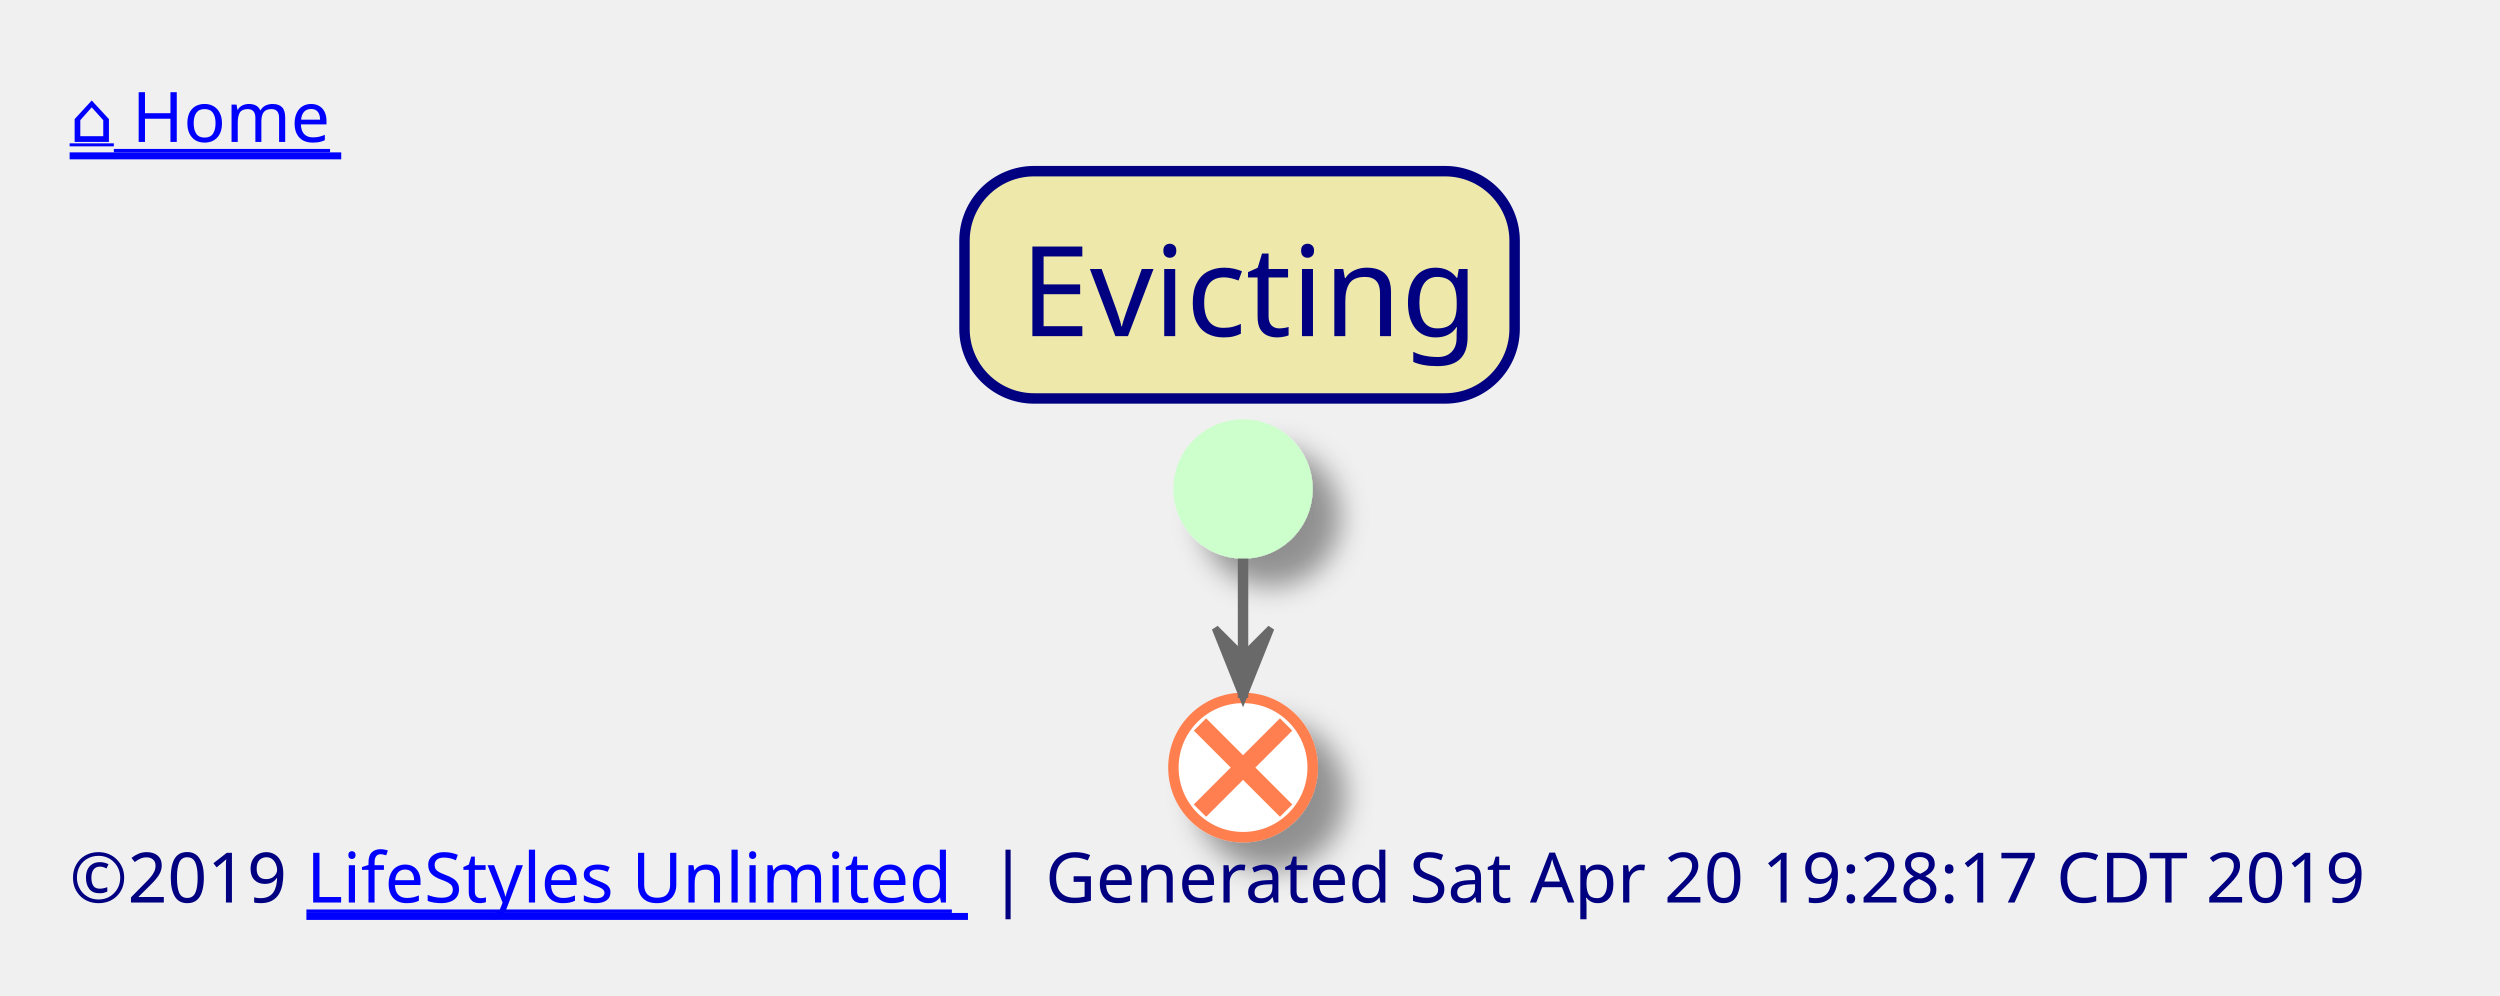
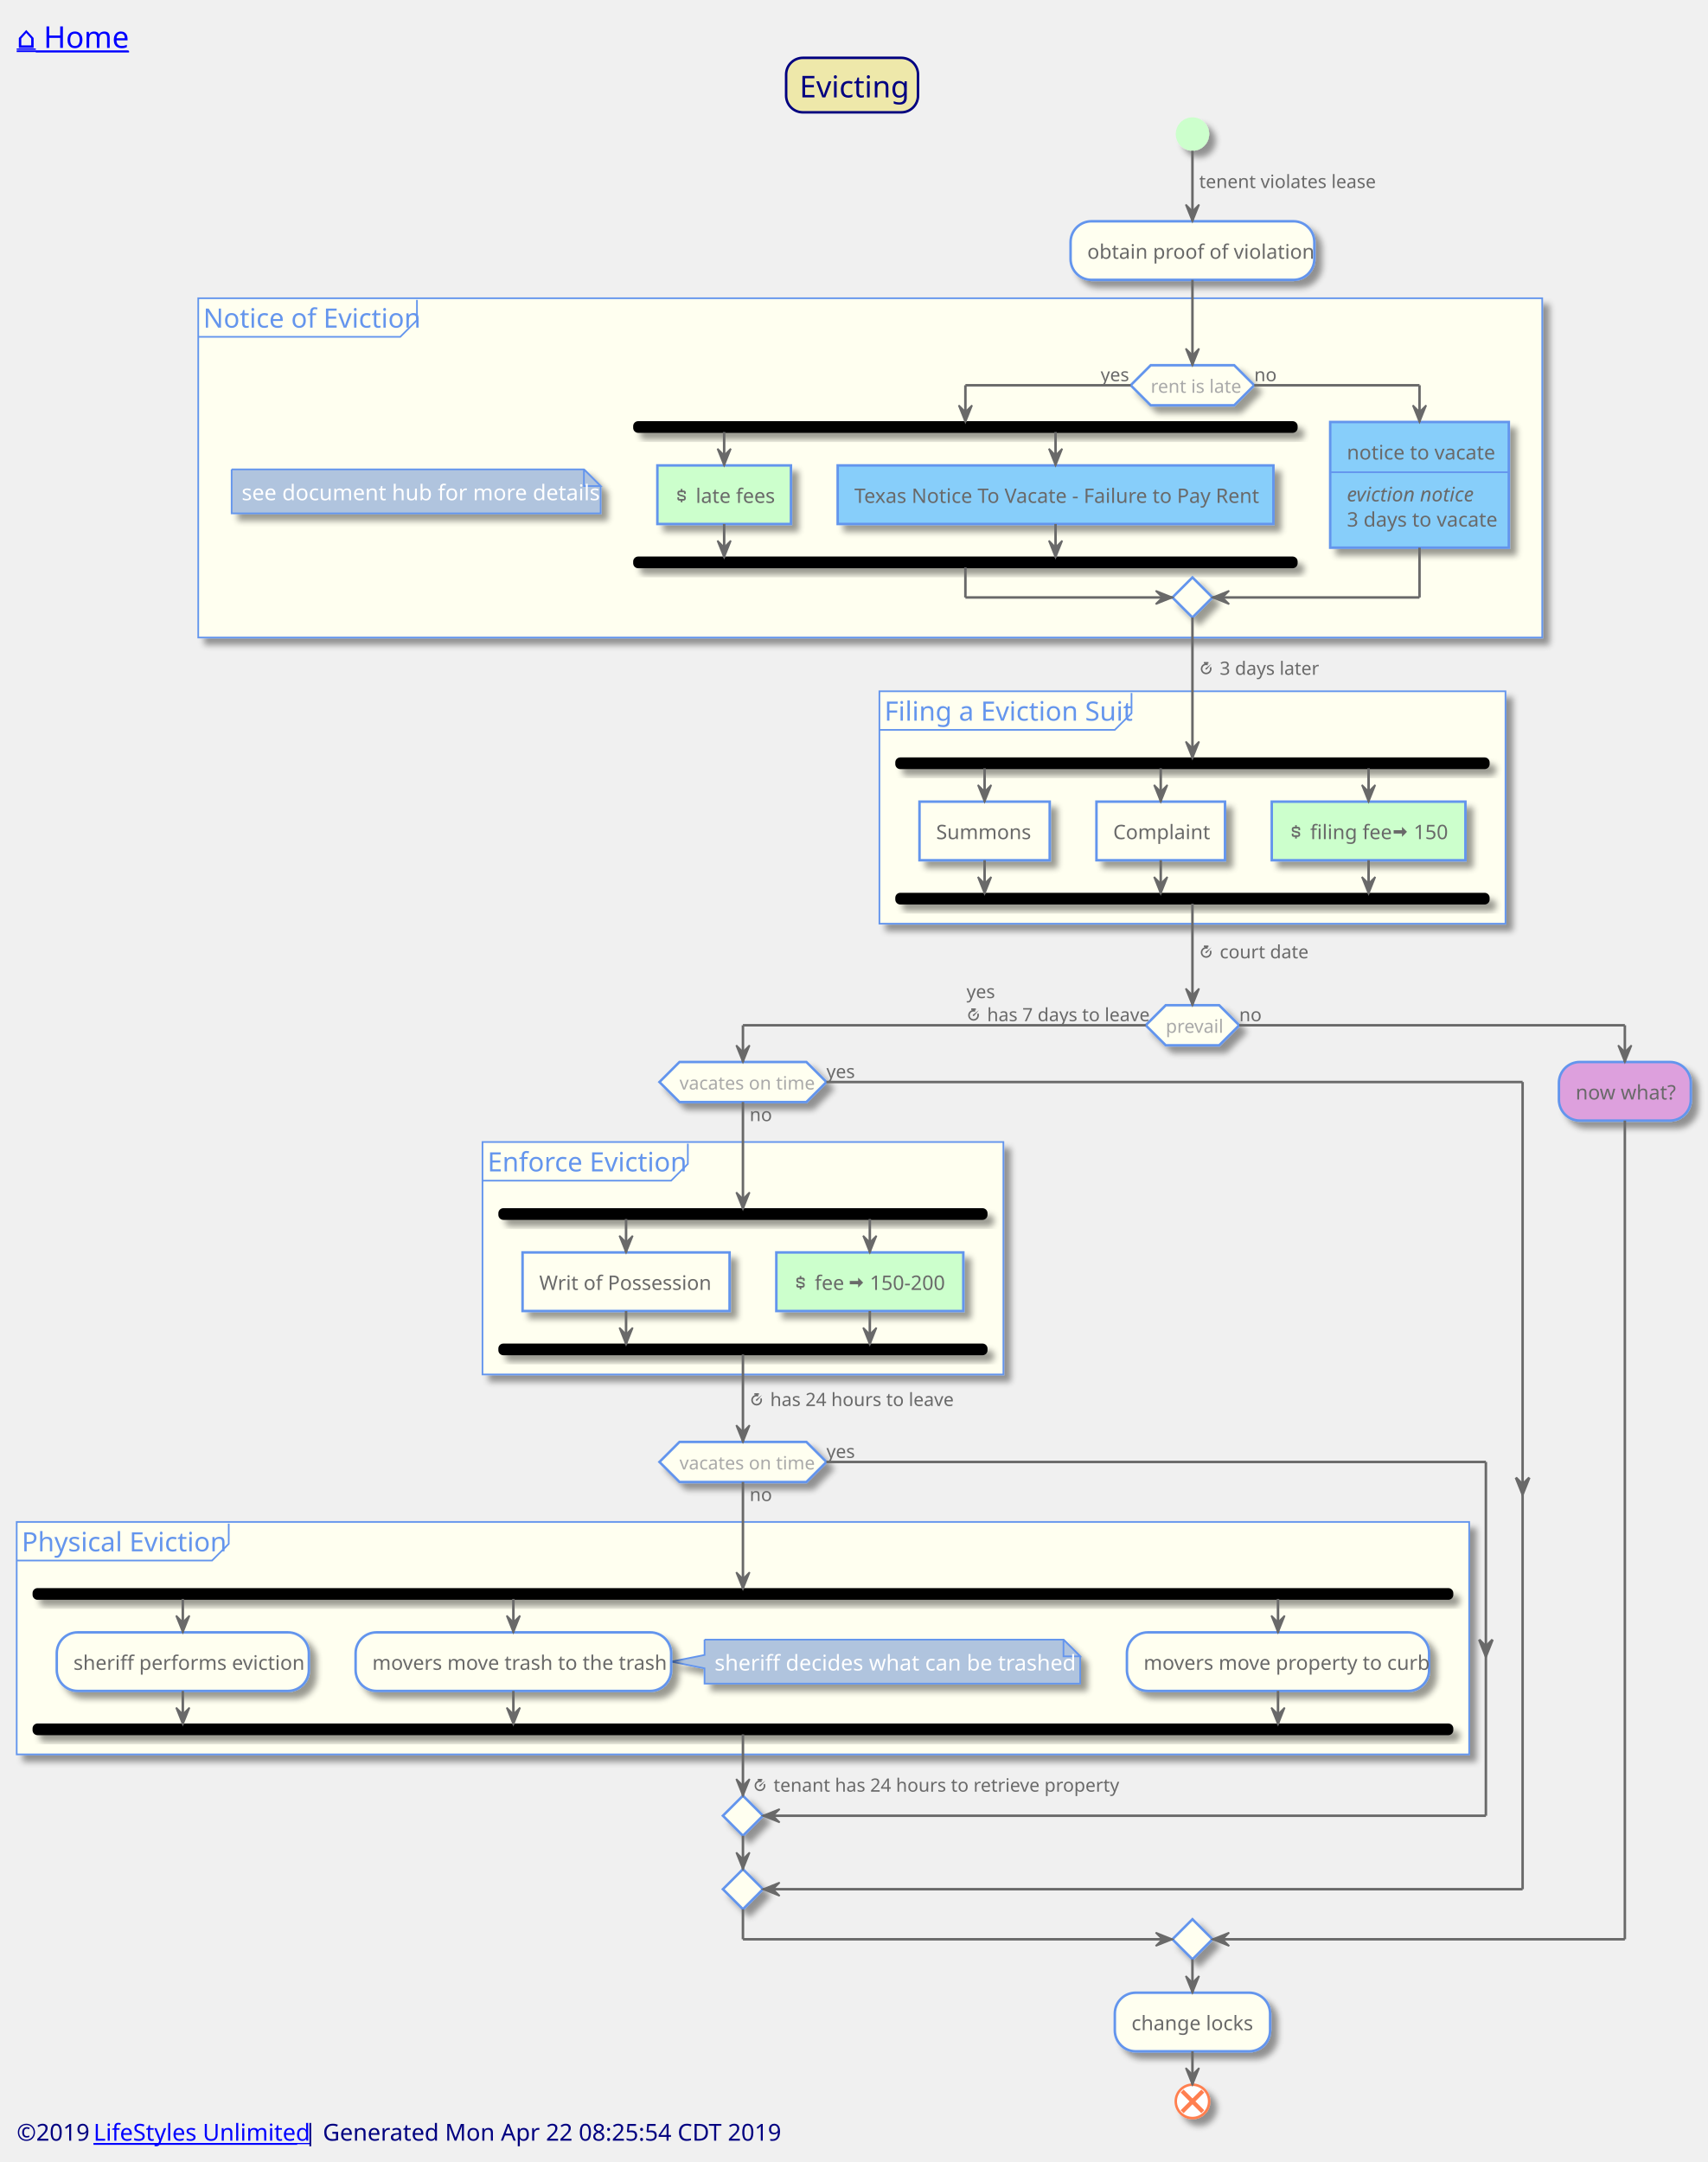
- <svg xmlns="http://www.w3.org/2000/svg" xmlns:xlink="http://www.w3.org/1999/xlink" contentScriptType="application/ecmascript" contentStyleType="text/css" height="143px" preserveAspectRatio="none" style="width:359px;height:143px;" version="1.1" viewBox="0 0 359 143" width="359px" zoomAndPan="magnify">
+ <svg xmlns="http://www.w3.org/2000/svg" xmlns:xlink="http://www.w3.org/1999/xlink" contentScriptType="application/ecmascript" contentStyleType="text/css" height="1295px" preserveAspectRatio="none" style="width:1023px;height:1295px;" version="1.1" viewBox="0 0 1023 1295" width="1023px" zoomAndPan="magnify">
  <defs>
    <style type="text/css">path:hover { stroke: #0000FF !important;}</style>
-     <filter height="300%" id="foqn6e4pma8bt" width="300%" x="-1" y="-1">
+     <filter height="300%" id="f1qn6ukvvyumma" width="300%" x="-1" y="-1">
      <feGaussianBlur result="blurOut" stdDeviation="2.0" />
      <feColorMatrix in="blurOut" result="blurOut2" type="matrix" values="0 0 0 0 0 0 0 0 0 0 0 0 0 0 0 0 0 0 .4 0" />
      <feOffset dx="4.0" dy="4.0" in="blurOut2" result="blurOut3" />
      <feBlend in="SourceGraphic" in2="blurOut3" mode="normal" />
    </filter>
  </defs>
  <g>
    <a target="_top" xlink:actuate="onRequest" xlink:href="../index.svg" xlink:show="new" xlink:title="../index.svg" xlink:type="simple">
-       <text fill="#0000FF" font-family="sans-serif" font-size="10" lengthAdjust="spacingAndGlyphs" text-decoration="underline" textLength="39" x="10" y="20.381">⌂ Home</text>
-       <line style="stroke: #0000FF; stroke-width: 1.0;" x1="10" x2="49" y1="22.381" y2="22.381" />
-     </a>
-     <rect fill="#EEE8AA" height="32.641" rx="10" ry="10" style="stroke: #000080; stroke-width: 1.5;" width="79" x="138.5" y="24.578" />
-     <text fill="#000080" font-family="sans-serif" font-size="18" lengthAdjust="spacingAndGlyphs" textLength="63" x="146.5" y="48.264">Evicting</text>
-     <ellipse cx="178.5" cy="70.219" fill="#CCFFCC" filter="url(#foqn6e4pma8bt)" rx="10" ry="10" style="stroke: none; stroke-width: 1.0;" />
-     <ellipse cx="178.5" cy="110.219" fill="#FFFFFF" filter="url(#foqn6e4pma8bt)" rx="10" ry="10" style="stroke: #FF7F50; stroke-width: 1.5;" />
-     <line style="stroke: #FF7F50; stroke-width: 2.5;" x1="172.313" x2="184.687" y1="104.032" y2="116.406" />
-     <line style="stroke: #FF7F50; stroke-width: 2.5;" x1="184.687" x2="172.313" y1="104.032" y2="116.406" />
-     <line style="stroke: #696969; stroke-width: 1.5;" x1="178.5" x2="178.5" y1="80.219" y2="100.219" />
-     <polygon fill="#696969" points="174.5,90.219,178.5,100.219,182.5,90.219,178.5,94.219" style="stroke: #696969; stroke-width: 1.0;" />
-     <text fill="#000080" font-family="sans-serif" font-size="10" lengthAdjust="spacingAndGlyphs" textLength="31" x="10" y="129.6">©2019</text>
+       <text fill="#0000FF" font-family="sans-serif" font-size="18" lengthAdjust="spacingAndGlyphs" text-decoration="underline" textLength="67" x="10" y="28.686">⌂ Home</text>
+       <line style="stroke: #0000FF; stroke-width: 1.0;" x1="10" x2="77" y1="30.686" y2="30.686" />
+     </a>
+     <rect fill="#EEE8AA" height="32.641" rx="10" ry="10" style="stroke: #000080; stroke-width: 1.5;" width="79" x="470.875" y="34.641" />
+     <text fill="#000080" font-family="sans-serif" font-size="18" lengthAdjust="spacingAndGlyphs" textLength="63" x="478.875" y="58.326">Evicting</text>
+     <ellipse cx="714.25" cy="80.281" fill="#CCFFCC" filter="url(#f1qn6ukvvyumma)" rx="10" ry="10" style="stroke: none; stroke-width: 1.0;" />
+     <rect fill="#FFFFF0" filter="url(#f1qn6ukvvyumma)" height="35.094" rx="12.5" ry="12.5" style="stroke: #6495ED; stroke-width: 1.5;" width="146" x="641.25" y="132.534" />
+     <text fill="#696969" font-family="sans-serif" font-size="12" lengthAdjust="spacingAndGlyphs" textLength="126" x="651.25" y="154.991">obtain proof of violation</text>
+     <rect fill="#FFFFF0" filter="url(#f1qn6ukvvyumma)" height="203.219" style="stroke: #6495ED; stroke-width: 1.0;" width="805" x="118.75" y="178.644" />
+     <path d="M249.75,179.644 L249.75,191.769 L239.75,201.769 L118.75,201.769 " fill="none" style="stroke: #6495ED; stroke-width: 1.0;" />
+     <text fill="#6495ED" font-family="sans-serif" font-size="16" lengthAdjust="spacingAndGlyphs" textLength="121" x="121.75" y="196.253">Notice of Eviction</text>
+     <path d="M138.75,281.14 L138.75,307.491 L359.75,307.491 L359.75,291.14 L349.75,281.14 L138.75,281.14 " fill="#B0C4DE" filter="url(#f1qn6ukvvyumma)" style="stroke: #6495ED; stroke-width: 1.0;" />
+     <path d="M349.75,281.14 L349.75,291.14 L359.75,291.14 L349.75,281.14 " fill="#B0C4DE" style="stroke: #6495ED; stroke-width: 1.0;" />
+     <text fill="#FFFFFF" font-family="sans-serif" font-size="13" lengthAdjust="spacingAndGlyphs" textLength="200" x="144.75" y="299.635">see document hub for more details</text>
+     <polygon fill="#FFFFF0" filter="url(#f1qn6ukvvyumma)" points="689.25,218.769,739.25,218.769,751.25,230.769,739.25,242.769,689.25,242.769,677.25,230.769,689.25,218.769" style="stroke: #6495ED; stroke-width: 1.5;" />
+     <text fill="#A9A9A9" font-family="sans-serif" font-size="11" lengthAdjust="spacingAndGlyphs" textLength="50" x="689.25" y="235.269">rent is late</text>
+     <text fill="#696969" font-family="sans-serif" font-size="11" lengthAdjust="spacingAndGlyphs" textLength="18" x="659.25" y="228.352">yes</text>
+     <text fill="#696969" font-family="sans-serif" font-size="11" lengthAdjust="spacingAndGlyphs" textLength="12" x="751.25" y="228.352">no</text>
+     <rect fill="#000000" filter="url(#f1qn6ukvvyumma)" height="6" rx="2.5" ry="2.5" style="stroke: #000000; stroke-width: 1.0;" width="397" x="379.75" y="252.769" />
+     <rect fill="#CCFFCC" filter="url(#f1qn6ukvvyumma)" height="35.094" style="stroke: #6495ED; stroke-width: 1.5;" width="80" x="393.75" y="278.769" />
+     <path d="M407.75,292.862 L407.75,293.862 L407,293.862 C406.314,293.862 405.75,294.426 405.75,295.112 L405.75,295.612 C405.75,296.29 406.187,296.854 406.844,297.018 L409.407,297.674 C409.55,297.71 409.751,297.97 409.751,298.112 L409.751,298.612 C409.751,298.746 409.635,298.862 409.501,298.862 L407.001,298.862 C406.885,298.862 406.789,298.825 406.751,298.799 L406.751,297.861 L405.751,297.861 L405.751,298.861 C405.751,299.203 405.954,299.488 406.189,299.642 C406.423,299.797 406.707,299.861 407.002,299.861 L407.752,299.861 L407.752,300.861 L408.752,300.861 L408.752,299.861 L409.502,299.861 C410.188,299.861 410.752,299.297 410.752,298.611 L410.752,298.111 C410.752,297.433 410.315,296.869 409.658,296.705 L407.095,296.049 C406.952,296.013 406.751,295.753 406.751,295.611 L406.751,295.111 C406.751,294.977 406.867,294.861 407.001,294.861 L409.501,294.861 C409.617,294.861 409.713,294.898 409.751,294.924 L409.751,295.862 L410.751,295.862 L410.751,294.862 C410.751,294.52 410.548,294.235 410.313,294.081 C410.079,293.926 409.795,293.862 409.5,293.862 L408.75,293.862 L408.75,292.862 L407.75,292.862 " fill="#696969" style="stroke: ; stroke-width: 0.0; stroke-dasharray: ;" />
+     <text fill="#696969" font-family="sans-serif" font-size="12" lengthAdjust="spacingAndGlyphs" textLength="47" x="416.75" y="301.226">late fees</text>
+     <a target="_top" xlink:actuate="onRequest" xlink:href="https://drive.google.com/open?id=0B18-6Qbo-LJ5Y3d0V1VBeGRHWlE" xlink:show="new" xlink:title="https://drive.google.com/open?id=0B18-6Qbo-LJ5Y3d0V1VBeGRHWlE" xlink:type="simple">
+       <rect fill="#87CEFA" filter="url(#f1qn6ukvvyumma)" height="35.094" style="stroke: #6495ED; stroke-width: 1.5;" width="261" x="501.75" y="278.769" />
+       <text fill="#696969" font-family="sans-serif" font-size="12" lengthAdjust="spacingAndGlyphs" textLength="241" x="511.75" y="301.226">Texas Notice To Vacate - Failure to Pay Rent</text>
+     </a>
+     <rect fill="#000000" filter="url(#f1qn6ukvvyumma)" height="6" rx="2.5" ry="2.5" style="stroke: #000000; stroke-width: 1.0;" width="397" x="379.75" y="333.862" />
+     <a target="_top" xlink:actuate="onRequest" xlink:href="https://drive.google.com/open?id=0B18-6Qbo-LJ5U2pkTXRaMTg3SjQ" xlink:show="new" xlink:title="https://drive.google.com/open?id=0B18-6Qbo-LJ5U2pkTXRaMTg3SjQ" xlink:type="simple">
+       <rect fill="#87CEFA" filter="url(#f1qn6ukvvyumma)" height="75.281" style="stroke: #6495ED; stroke-width: 1.5;" width="107" x="796.75" y="252.769" />
+       <text fill="#696969" font-family="sans-serif" font-size="12" lengthAdjust="spacingAndGlyphs" textLength="84" x="806.75" y="275.226">notice to vacate</text>
+       <line style="stroke: #6495ED; stroke-width: 1.0;" x1="796.75" x2="903.75" y1="282.862" y2="282.862" />
+       <text fill="#696969" font-family="sans-serif" font-size="12" font-style="italic" lengthAdjust="spacingAndGlyphs" textLength="78" x="806.75" y="300.319">eviction notice</text>
+       <text fill="#696969" font-family="sans-serif" font-size="12" lengthAdjust="spacingAndGlyphs" textLength="87" x="806.75" y="315.413">3 days to vacate</text>
+     </a>
+     <polygon fill="#FFFFF0" filter="url(#f1qn6ukvvyumma)" points="714.25,345.862,726.25,357.862,714.25,369.862,702.25,357.862,714.25,345.862" style="stroke: #6495ED; stroke-width: 1.5;" />
+     <rect fill="#FFFFF0" filter="url(#f1qn6ukvvyumma)" height="139.219" style="stroke: #6495ED; stroke-width: 1.0;" width="375" x="526.75" y="414.053" />
+     <path d="M677.75,415.053 L677.75,427.178 L667.75,437.178 L526.75,437.178 " fill="none" style="stroke: #6495ED; stroke-width: 1.0;" />
+     <text fill="#6495ED" font-family="sans-serif" font-size="16" lengthAdjust="spacingAndGlyphs" textLength="141" x="529.75" y="431.662">Filing a Eviction Suit</text>
+     <rect fill="#000000" filter="url(#f1qn6ukvvyumma)" height="6" rx="2.5" ry="2.5" style="stroke: #000000; stroke-width: 1.0;" width="355" x="536.75" y="454.178" />
+     <rect fill="#FFFFF0" filter="url(#f1qn6ukvvyumma)" height="35.094" style="stroke: #6495ED; stroke-width: 1.5;" width="78" x="550.75" y="480.178" />
+     <text fill="#696969" font-family="sans-serif" font-size="12" lengthAdjust="spacingAndGlyphs" textLength="58" x="560.75" y="502.635">Summons</text>
+     <rect fill="#FFFFF0" filter="url(#f1qn6ukvvyumma)" height="35.094" style="stroke: #6495ED; stroke-width: 1.5;" width="77" x="656.75" y="480.178" />
+     <text fill="#696969" font-family="sans-serif" font-size="12" lengthAdjust="spacingAndGlyphs" textLength="57" x="666.75" y="502.635">Complaint</text>
+     <rect fill="#CCFFCC" filter="url(#f1qn6ukvvyumma)" height="35.094" style="stroke: #6495ED; stroke-width: 1.5;" width="116" x="761.75" y="480.178" />
+     <path d="M775.75,494.272 L775.75,495.272 L775,495.272 C774.314,495.272 773.75,495.836 773.75,496.522 L773.75,497.022 C773.75,497.7 774.187,498.264 774.844,498.428 L777.407,499.084 C777.55,499.12 777.751,499.38 777.751,499.522 L777.751,500.022 C777.751,500.156 777.635,500.272 777.501,500.272 L775.001,500.272 C774.885,500.272 774.789,500.235 774.751,500.209 L774.751,499.271 L773.751,499.271 L773.751,500.271 C773.751,500.613 773.954,500.897 774.189,501.051 C774.423,501.207 774.707,501.271 775.002,501.271 L775.752,501.271 L775.752,502.271 L776.752,502.271 L776.752,501.271 L777.502,501.271 C778.188,501.271 778.752,500.707 778.752,500.021 L778.752,499.521 C778.752,498.842 778.315,498.279 777.658,498.115 L775.095,497.459 C774.952,497.423 774.751,497.163 774.751,497.021 L774.751,496.521 C774.751,496.387 774.867,496.271 775.001,496.271 L777.501,496.271 C777.617,496.271 777.713,496.308 777.751,496.334 L777.751,497.272 L778.751,497.272 L778.751,496.272 C778.751,495.93 778.548,495.644 778.313,495.49 C778.079,495.336 777.795,495.272 777.5,495.272 L776.75,495.272 L776.75,494.272 L775.75,494.272 " fill="#696969" style="stroke: ; stroke-width: 0.0; stroke-dasharray: ;" />
+     <text fill="#696969" font-family="sans-serif" font-size="12" lengthAdjust="spacingAndGlyphs" textLength="46" x="784.75" y="502.635">filing fee</text>
+     <path d="M839.75,495.272 L839.75,497.272 L834.75,497.272 L834.75,499.272 L839.75,499.272 L839.75,501.272 L842.75,498.24 L839.75,495.272 " fill="#696969" style="stroke: ; stroke-width: 0.0; stroke-dasharray: ;" />
+     <text fill="#696969" font-family="sans-serif" font-size="12" lengthAdjust="spacingAndGlyphs" textLength="21" x="846.75" y="502.635">150</text>
+     <rect fill="#000000" filter="url(#f1qn6ukvvyumma)" height="6" rx="2.5" ry="2.5" style="stroke: #000000; stroke-width: 1.0;" width="355" x="536.75" y="535.271" />
+     <polygon fill="#FFFFF0" filter="url(#f1qn6ukvvyumma)" points="698.25,602.115,730.25,602.115,742.25,614.115,730.25,626.115,698.25,626.115,686.25,614.115,698.25,602.115" style="stroke: #6495ED; stroke-width: 1.5;" />
+     <text fill="#A9A9A9" font-family="sans-serif" font-size="11" lengthAdjust="spacingAndGlyphs" textLength="32" x="698.25" y="618.616">prevail</text>
+     <text fill="#696969" font-family="sans-serif" font-size="11" lengthAdjust="spacingAndGlyphs" textLength="18" x="578.917" y="597.862">yes</text>
+     <path d="M581.75,604.032 L581.75,604.949 L582.667,604.949 L582.667,604.977 C581.111,605.198 579.917,606.542 579.917,608.157 C579.917,609.925 581.357,611.365 583.125,611.365 C584.893,611.365 586.333,609.925 586.333,608.157 C586.333,607.744 586.255,607.356 586.133,607.011 L585.273,607.326 C585.371,607.605 585.416,607.873 585.416,608.157 C585.416,609.432 584.399,610.449 583.124,610.449 C581.849,610.449 580.832,609.432 580.832,608.157 C580.832,606.882 581.849,605.865 583.124,605.865 C583.397,605.865 583.66,605.912 583.926,606.008 L584.241,605.148 C584.039,605.074 583.81,605.039 583.582,605.005 L583.582,604.948 L584.499,604.948 L584.499,604.031 L581.749,604.031 M586.332,605.062 C582.964,607.629 582.964,607.629 582.78,607.812 C582.597,607.996 582.597,608.288 582.78,608.471 C582.964,608.655 583.256,608.655 583.439,608.471 C583.623,608.297 586.332,605.062 586.332,605.062 " fill="#696969" style="stroke: ; stroke-width: 0.0; stroke-dasharray: ;" />
+     <text fill="#696969" font-family="sans-serif" font-size="11" lengthAdjust="spacingAndGlyphs" textLength="95" x="591.25" y="611.698">has 7 days to leave</text>
+     <text fill="#696969" font-family="sans-serif" font-size="11" lengthAdjust="spacingAndGlyphs" textLength="12" x="742.25" y="611.698">no</text>
+     <rect fill="#FFFFF0" filter="url(#f1qn6ukvvyumma)" height="139.219" style="stroke: #6495ED; stroke-width: 1.0;" width="312" x="289" y="684.05" />
+     <path d="M412,685.05 L412,697.175 L402,707.175 L289,707.175 " fill="none" style="stroke: #6495ED; stroke-width: 1.0;" />
+     <text fill="#6495ED" font-family="sans-serif" font-size="16" lengthAdjust="spacingAndGlyphs" textLength="113" x="292" y="701.659">Enforce Eviction</text>
+     <rect fill="#000000" filter="url(#f1qn6ukvvyumma)" height="6" rx="2.5" ry="2.5" style="stroke: #000000; stroke-width: 1.0;" width="292" x="299" y="724.175" />
+     <rect fill="#FFFFF0" filter="url(#f1qn6ukvvyumma)" height="35.094" style="stroke: #6495ED; stroke-width: 1.5;" width="124" x="313" y="750.175" />
+     <text fill="#696969" font-family="sans-serif" font-size="12" lengthAdjust="spacingAndGlyphs" textLength="104" x="323" y="772.632">Writ of Possession</text>
+     <rect fill="#CCFFCC" filter="url(#f1qn6ukvvyumma)" height="35.094" style="stroke: #6495ED; stroke-width: 1.5;" width="112" x="465" y="750.175" />
+     <path d="M479,764.269 L479,765.269 L478.25,765.269 C477.564,765.269 477,765.833 477,766.519 L477,767.019 C477,767.697 477.437,768.261 478.094,768.425 L480.657,769.081 C480.8,769.117 481.001,769.377 481.001,769.519 L481.001,770.019 C481.001,770.153 480.885,770.269 480.751,770.269 L478.251,770.269 C478.135,770.269 478.039,770.232 478.001,770.206 L478.001,769.268 L477.001,769.268 L477.001,770.268 C477.001,770.61 477.204,770.895 477.439,771.049 C477.673,771.204 477.957,771.268 478.252,771.268 L479.002,771.268 L479.002,772.268 L480.002,772.268 L480.002,771.268 L480.752,771.268 C481.438,771.268 482.002,770.704 482.002,770.018 L482.002,769.518 C482.002,768.84 481.565,768.276 480.908,768.112 L478.345,767.456 C478.202,767.42 478.001,767.16 478.001,767.018 L478.001,766.518 C478.001,766.384 478.117,766.268 478.251,766.268 L480.751,766.268 C480.867,766.268 480.963,766.305 481.001,766.331 L481.001,767.269 L482.001,767.269 L482.001,766.269 C482.001,765.927 481.798,765.642 481.563,765.488 C481.329,765.333 481.045,765.269 480.75,765.269 L480,765.269 L480,764.269 L479,764.269 " fill="#696969" style="stroke: ; stroke-width: 0.0; stroke-dasharray: ;" />
+     <text fill="#696969" font-family="sans-serif" font-size="12" lengthAdjust="spacingAndGlyphs" textLength="17" x="488" y="772.632">fee</text>
+     <path d="M514,765.269 L514,767.269 L509,767.269 L509,769.269 L514,769.269 L514,771.269 L517,768.238 L514,765.269 " fill="#696969" style="stroke: ; stroke-width: 0.0; stroke-dasharray: ;" />
+     <text fill="#696969" font-family="sans-serif" font-size="12" lengthAdjust="spacingAndGlyphs" textLength="46" x="521" y="772.632">150-200</text>
+     <rect fill="#000000" filter="url(#f1qn6ukvvyumma)" height="6" rx="2.5" ry="2.5" style="stroke: #000000; stroke-width: 1.0;" width="292" x="299" y="805.269" />
+     <rect fill="#FFFFF0" filter="url(#f1qn6ukvvyumma)" height="139.219" style="stroke: #6495ED; stroke-width: 1.0;" width="870" x="10" y="911.622" />
+     <path d="M137,912.622 L137,924.747 L127,934.747 L10,934.747 " fill="none" style="stroke: #6495ED; stroke-width: 1.0;" />
+     <text fill="#6495ED" font-family="sans-serif" font-size="16" lengthAdjust="spacingAndGlyphs" textLength="117" x="13" y="929.231">Physical Eviction</text>
+     <rect fill="#000000" filter="url(#f1qn6ukvvyumma)" height="6" rx="2.5" ry="2.5" style="stroke: #000000; stroke-width: 1.0;" width="850" x="20" y="951.747" />
+     <rect fill="#FFFFF0" filter="url(#f1qn6ukvvyumma)" height="35.094" rx="12.5" ry="12.5" style="stroke: #6495ED; stroke-width: 1.5;" width="151" x="34" y="977.747" />
+     <text fill="#696969" font-family="sans-serif" font-size="12" lengthAdjust="spacingAndGlyphs" textLength="131" x="44" y="1000.204">sheriff performs eviction</text>
+     <path d="M422,982.118 L422,991.294 L402,995.294 L422,999.294 L422,1008.47 A0,0 0 0 0 422,1008.47 L647,1008.47 A0,0 0 0 0 647,1008.47 L647,992.118 L637,982.118 L422,982.118 A0,0 0 0 0 422,982.118 " fill="#B0C4DE" filter="url(#f1qn6ukvvyumma)" style="stroke: #6495ED; stroke-width: 1.0;" />
+     <path d="M637,982.118 L637,992.118 L647,992.118 L637,982.118 " fill="#B0C4DE" style="stroke: #6495ED; stroke-width: 1.0;" />
+     <text fill="#FFFFFF" font-family="sans-serif" font-size="13" lengthAdjust="spacingAndGlyphs" textLength="204" x="428" y="1000.613">sheriff decides what can be trashed</text>
+     <rect fill="#FFFFF0" filter="url(#f1qn6ukvvyumma)" height="35.094" rx="12.5" ry="12.5" style="stroke: #6495ED; stroke-width: 1.5;" width="189" x="213" y="977.747" />
+     <text fill="#696969" font-family="sans-serif" font-size="12" lengthAdjust="spacingAndGlyphs" textLength="169" x="223" y="1000.204">movers move trash to the trash</text>
+     <rect fill="#FFFFF0" filter="url(#f1qn6ukvvyumma)" height="35.094" rx="12.5" ry="12.5" style="stroke: #6495ED; stroke-width: 1.5;" width="181" x="675" y="977.747" />
+     <text fill="#696969" font-family="sans-serif" font-size="12" lengthAdjust="spacingAndGlyphs" textLength="161" x="685" y="1000.204">movers move property to curb</text>
+     <rect fill="#000000" filter="url(#f1qn6ukvvyumma)" height="6" rx="2.5" ry="2.5" style="stroke: #000000; stroke-width: 1.0;" width="850" x="20" y="1032.841" />
+     <polygon fill="#FFFFF0" filter="url(#f1qn6ukvvyumma)" points="407,863.688,483,863.688,495,875.688,483,887.688,407,887.688,395,875.688,407,863.688" style="stroke: #6495ED; stroke-width: 1.5;" />
+     <text fill="#696969" font-family="sans-serif" font-size="11" lengthAdjust="spacingAndGlyphs" textLength="12" x="449" y="899.106">no</text>
+     <text fill="#A9A9A9" font-family="sans-serif" font-size="11" lengthAdjust="spacingAndGlyphs" textLength="76" x="407" y="880.188">vacates on time</text>
+     <text fill="#696969" font-family="sans-serif" font-size="11" lengthAdjust="spacingAndGlyphs" textLength="18" x="495" y="873.27">yes</text>
+     <polygon fill="#FFFFF0" filter="url(#f1qn6ukvvyumma)" points="445,1075.594,457,1087.594,445,1099.594,433,1087.594,445,1075.594" style="stroke: #6495ED; stroke-width: 1.5;" />
+     <path d="M453.833,1065.51 L453.833,1066.427 L454.75,1066.427 L454.75,1066.456 C453.194,1066.676 452,1068.02 452,1069.635 C452,1071.404 453.44,1072.844 455.208,1072.844 C456.977,1072.844 458.417,1071.404 458.417,1069.635 C458.417,1069.223 458.338,1068.834 458.216,1068.49 L457.356,1068.805 C457.454,1069.084 457.499,1069.351 457.499,1069.635 C457.499,1070.91 456.483,1071.927 455.207,1071.927 C453.932,1071.927 452.916,1070.91 452.916,1069.635 C452.916,1068.36 453.932,1067.344 455.207,1067.344 C455.481,1067.344 455.744,1067.39 456.01,1067.487 L456.325,1066.627 C456.122,1066.553 455.893,1066.518 455.666,1066.484 L455.666,1066.426 L456.582,1066.426 L456.582,1065.509 L453.832,1065.509 M458.416,1066.541 C455.047,1069.107 455.047,1069.107 454.864,1069.291 C454.68,1069.474 454.68,1069.766 454.864,1069.95 C455.047,1070.133 455.339,1070.133 455.523,1069.95 C455.706,1069.776 458.416,1066.541 458.416,1066.541 " fill="#696969" style="stroke: ; stroke-width: 0.0; stroke-dasharray: ;" />
+     <text fill="#696969" font-family="sans-serif" font-size="11" lengthAdjust="spacingAndGlyphs" textLength="193" x="463.333" y="1073.177">tenant has 24 hours to retrieve property</text>
+     <polygon fill="#FFFFF0" filter="url(#f1qn6ukvvyumma)" points="407,636.115,483,636.115,495,648.115,483,660.115,407,660.115,395,648.115,407,636.115" style="stroke: #6495ED; stroke-width: 1.5;" />
+     <text fill="#696969" font-family="sans-serif" font-size="11" lengthAdjust="spacingAndGlyphs" textLength="12" x="449" y="671.534">no</text>
+     <text fill="#A9A9A9" font-family="sans-serif" font-size="11" lengthAdjust="spacingAndGlyphs" textLength="76" x="407" y="652.616">vacates on time</text>
+     <text fill="#696969" font-family="sans-serif" font-size="11" lengthAdjust="spacingAndGlyphs" textLength="18" x="495" y="645.698">yes</text>
+     <polygon fill="#FFFFF0" filter="url(#f1qn6ukvvyumma)" points="445,1119.594,457,1131.594,445,1143.594,433,1131.594,445,1119.594" style="stroke: #6495ED; stroke-width: 1.5;" />
+     <rect fill="#DDA0DD" filter="url(#f1qn6ukvvyumma)" height="35.094" rx="12.5" ry="12.5" style="stroke: #6495ED; stroke-width: 1.5;" width="79" x="933.75" y="636.115" />
+     <text fill="#696969" font-family="sans-serif" font-size="12" lengthAdjust="spacingAndGlyphs" textLength="59" x="943.75" y="658.572">now what?</text>
+     <polygon fill="#FFFFF0" filter="url(#f1qn6ukvvyumma)" points="714.25,1149.594,726.25,1161.594,714.25,1173.594,702.25,1161.594,714.25,1149.594" style="stroke: #6495ED; stroke-width: 1.5;" />
+     <rect fill="#FFFFF0" filter="url(#f1qn6ukvvyumma)" height="35.094" rx="12.5" ry="12.5" style="stroke: #6495ED; stroke-width: 1.5;" width="93" x="667.75" y="1193.594" />
+     <text fill="#696969" font-family="sans-serif" font-size="12" lengthAdjust="spacingAndGlyphs" textLength="73" x="677.75" y="1216.051">change locks</text>
+     <ellipse cx="714.25" cy="1258.688" fill="#FFFFFF" filter="url(#f1qn6ukvvyumma)" rx="10" ry="10" style="stroke: #FF7F50; stroke-width: 1.5;" />
+     <line style="stroke: #FF7F50; stroke-width: 2.5;" x1="708.063" x2="720.437" y1="1252.5" y2="1264.875" />
+     <line style="stroke: #FF7F50; stroke-width: 2.5;" x1="720.437" x2="708.063" y1="1252.5" y2="1264.875" />
+     <line style="stroke: #696969; stroke-width: 1.5;" x1="714.25" x2="714.25" y1="90.281" y2="132.534" />
+     <polygon fill="#696969" points="710.25,122.534,714.25,132.534,718.25,122.534,714.25,126.534" style="stroke: #696969; stroke-width: 1.0;" />
+     <text fill="#696969" font-family="sans-serif" font-size="11" lengthAdjust="spacingAndGlyphs" textLength="99" x="718.25" y="112.617">tenent violates lease</text>
+     <line style="stroke: #696969; stroke-width: 1.5;" x1="433.75" x2="433.75" y1="258.769" y2="278.769" />
+     <polygon fill="#696969" points="429.75,268.769,433.75,278.769,437.75,268.769,433.75,272.769" style="stroke: #696969; stroke-width: 1.0;" />
+     <line style="stroke: #696969; stroke-width: 1.5;" x1="632.25" x2="632.25" y1="258.769" y2="278.769" />
+     <polygon fill="#696969" points="628.25,268.769,632.25,278.769,636.25,268.769,632.25,272.769" style="stroke: #696969; stroke-width: 1.0;" />
+     <line style="stroke: #696969; stroke-width: 1.5;" x1="433.75" x2="433.75" y1="313.862" y2="333.862" />
+     <polygon fill="#696969" points="429.75,323.862,433.75,333.862,437.75,323.862,433.75,327.862" style="stroke: #696969; stroke-width: 1.0;" />
+     <line style="stroke: #696969; stroke-width: 1.5;" x1="632.25" x2="632.25" y1="313.862" y2="333.862" />
+     <polygon fill="#696969" points="628.25,323.862,632.25,333.862,636.25,323.862,632.25,327.862" style="stroke: #696969; stroke-width: 1.0;" />
+     <line style="stroke: #696969; stroke-width: 1.5;" x1="677.25" x2="578.25" y1="230.769" y2="230.769" />
+     <line style="stroke: #696969; stroke-width: 1.5;" x1="578.25" x2="578.25" y1="230.769" y2="252.769" />
+     <polygon fill="#696969" points="574.25,242.769,578.25,252.769,582.25,242.769,578.25,246.769" style="stroke: #696969; stroke-width: 1.0;" />
+     <line style="stroke: #696969; stroke-width: 1.5;" x1="751.25" x2="850.25" y1="230.769" y2="230.769" />
+     <line style="stroke: #696969; stroke-width: 1.5;" x1="850.25" x2="850.25" y1="230.769" y2="252.769" />
+     <polygon fill="#696969" points="846.25,242.769,850.25,252.769,854.25,242.769,850.25,246.769" style="stroke: #696969; stroke-width: 1.0;" />
+     <line style="stroke: #696969; stroke-width: 1.5;" x1="578.25" x2="578.25" y1="339.862" y2="357.862" />
+     <line style="stroke: #696969; stroke-width: 1.5;" x1="578.25" x2="702.25" y1="357.862" y2="357.862" />
+     <polygon fill="#696969" points="692.25,353.862,702.25,357.862,692.25,361.862,696.25,357.862" style="stroke: #696969; stroke-width: 1.0;" />
+     <line style="stroke: #696969; stroke-width: 1.5;" x1="850.25" x2="850.25" y1="328.05" y2="357.862" />
+     <line style="stroke: #696969; stroke-width: 1.5;" x1="850.25" x2="726.25" y1="357.862" y2="357.862" />
+     <polygon fill="#696969" points="736.25,353.862,726.25,357.862,736.25,361.862,732.25,357.862" style="stroke: #696969; stroke-width: 1.0;" />
+     <line style="stroke: #696969; stroke-width: 1.5;" x1="714.25" x2="714.25" y1="167.628" y2="218.769" />
+     <polygon fill="#696969" points="710.25,208.769,714.25,218.769,718.25,208.769,714.25,212.769" style="stroke: #696969; stroke-width: 1.0;" />
+     <line style="stroke: #696969; stroke-width: 1.5;" x1="589.75" x2="589.75" y1="460.178" y2="480.178" />
+     <polygon fill="#696969" points="585.75,470.178,589.75,480.178,593.75,470.178,589.75,474.178" style="stroke: #696969; stroke-width: 1.0;" />
+     <line style="stroke: #696969; stroke-width: 1.5;" x1="695.25" x2="695.25" y1="460.178" y2="480.178" />
+     <polygon fill="#696969" points="691.25,470.178,695.25,480.178,699.25,470.178,695.25,474.178" style="stroke: #696969; stroke-width: 1.0;" />
+     <line style="stroke: #696969; stroke-width: 1.5;" x1="819.75" x2="819.75" y1="460.178" y2="480.178" />
+     <polygon fill="#696969" points="815.75,470.178,819.75,480.178,823.75,470.178,819.75,474.178" style="stroke: #696969; stroke-width: 1.0;" />
+     <line style="stroke: #696969; stroke-width: 1.5;" x1="589.75" x2="589.75" y1="515.271" y2="535.271" />
+     <polygon fill="#696969" points="585.75,525.271,589.75,535.271,593.75,525.271,589.75,529.271" style="stroke: #696969; stroke-width: 1.0;" />
+     <line style="stroke: #696969; stroke-width: 1.5;" x1="695.25" x2="695.25" y1="515.271" y2="535.271" />
+     <polygon fill="#696969" points="691.25,525.271,695.25,535.271,699.25,525.271,695.25,529.271" style="stroke: #696969; stroke-width: 1.0;" />
+     <line style="stroke: #696969; stroke-width: 1.5;" x1="819.75" x2="819.75" y1="515.271" y2="535.271" />
+     <polygon fill="#696969" points="815.75,525.271,819.75,535.271,823.75,525.271,819.75,529.271" style="stroke: #696969; stroke-width: 1.0;" />
+     <line style="stroke: #696969; stroke-width: 1.5;" x1="714.25" x2="714.25" y1="369.862" y2="454.178" />
+     <polygon fill="#696969" points="710.25,444.178,714.25,454.178,718.25,444.178,714.25,448.178" style="stroke: #696969; stroke-width: 1.0;" />
+     <path d="M721.083,396.532 L721.083,397.449 L722,397.449 L722,397.477 C720.444,397.698 719.25,399.042 719.25,400.657 C719.25,402.425 720.69,403.865 722.458,403.865 C724.227,403.865 725.667,402.425 725.667,400.657 C725.667,400.244 725.588,399.856 725.466,399.511 L724.606,399.826 C724.704,400.105 724.749,400.373 724.749,400.657 C724.749,401.932 723.732,402.949 722.457,402.949 C721.182,402.949 720.166,401.932 720.166,400.657 C720.166,399.382 721.182,398.365 722.457,398.365 C722.731,398.365 722.994,398.412 723.26,398.508 L723.575,397.648 C723.372,397.574 723.143,397.539 722.916,397.505 L722.916,397.448 L723.832,397.448 L723.832,396.531 L721.082,396.531 M725.666,397.562 C722.297,400.129 722.297,400.129 722.114,400.312 C721.93,400.496 721.93,400.788 722.114,400.971 C722.297,401.155 722.589,401.155 722.773,400.971 C722.956,400.797 725.666,397.562 725.666,397.562 " fill="#696969" style="stroke: ; stroke-width: 0.0; stroke-dasharray: ;" />
+     <text fill="#696969" font-family="sans-serif" font-size="11" lengthAdjust="spacingAndGlyphs" textLength="57" x="730.583" y="404.198">3 days later</text>
+     <line style="stroke: #696969; stroke-width: 1.5;" x1="375" x2="375" y1="730.175" y2="750.175" />
+     <polygon fill="#696969" points="371,740.175,375,750.175,379,740.175,375,744.175" style="stroke: #696969; stroke-width: 1.0;" />
+     <line style="stroke: #696969; stroke-width: 1.5;" x1="521" x2="521" y1="730.175" y2="750.175" />
+     <polygon fill="#696969" points="517,740.175,521,750.175,525,740.175,521,744.175" style="stroke: #696969; stroke-width: 1.0;" />
+     <line style="stroke: #696969; stroke-width: 1.5;" x1="375" x2="375" y1="785.269" y2="805.269" />
+     <polygon fill="#696969" points="371,795.269,375,805.269,379,795.269,375,799.269" style="stroke: #696969; stroke-width: 1.0;" />
+     <line style="stroke: #696969; stroke-width: 1.5;" x1="521" x2="521" y1="785.269" y2="805.269" />
+     <polygon fill="#696969" points="517,795.269,521,805.269,525,795.269,521,799.269" style="stroke: #696969; stroke-width: 1.0;" />
+     <line style="stroke: #696969; stroke-width: 1.5;" x1="109.5" x2="109.5" y1="957.747" y2="977.747" />
+     <polygon fill="#696969" points="105.5,967.747,109.5,977.747,113.5,967.747,109.5,971.747" style="stroke: #696969; stroke-width: 1.0;" />
+     <line style="stroke: #696969; stroke-width: 1.5;" x1="307.5" x2="307.5" y1="957.747" y2="977.747" />
+     <polygon fill="#696969" points="303.5,967.747,307.5,977.747,311.5,967.747,307.5,971.747" style="stroke: #696969; stroke-width: 1.0;" />
+     <line style="stroke: #696969; stroke-width: 1.5;" x1="765.5" x2="765.5" y1="957.747" y2="977.747" />
+     <polygon fill="#696969" points="761.5,967.747,765.5,977.747,769.5,967.747,765.5,971.747" style="stroke: #696969; stroke-width: 1.0;" />
+     <line style="stroke: #696969; stroke-width: 1.5;" x1="109.5" x2="109.5" y1="1012.841" y2="1032.841" />
+     <polygon fill="#696969" points="105.5,1022.841,109.5,1032.841,113.5,1022.841,109.5,1026.841" style="stroke: #696969; stroke-width: 1.0;" />
+     <line style="stroke: #696969; stroke-width: 1.5;" x1="307.5" x2="307.5" y1="1012.841" y2="1032.841" />
+     <polygon fill="#696969" points="303.5,1022.841,307.5,1032.841,311.5,1022.841,307.5,1026.841" style="stroke: #696969; stroke-width: 1.0;" />
+     <line style="stroke: #696969; stroke-width: 1.5;" x1="765.5" x2="765.5" y1="1012.841" y2="1032.841" />
+     <polygon fill="#696969" points="761.5,1022.841,765.5,1032.841,769.5,1022.841,765.5,1026.841" style="stroke: #696969; stroke-width: 1.0;" />
+     <line style="stroke: #696969; stroke-width: 1.5;" x1="445" x2="445" y1="887.688" y2="951.747" />
+     <polygon fill="#696969" points="441,941.747,445,951.747,449,941.747,445,945.747" style="stroke: #696969; stroke-width: 1.0;" />
+     <line style="stroke: #696969; stroke-width: 1.5;" x1="495" x2="890" y1="875.688" y2="875.688" />
+     <polygon fill="#696969" points="886,982.149,890,992.149,894,982.149,890,986.149" style="stroke: #696969; stroke-width: 1.5;" />
+     <line style="stroke: #696969; stroke-width: 1.5;" x1="890" x2="890" y1="875.688" y2="1087.594" />
+     <line style="stroke: #696969; stroke-width: 1.5;" x1="890" x2="457" y1="1087.594" y2="1087.594" />
+     <polygon fill="#696969" points="467,1083.594,457,1087.594,467,1091.594,463,1087.594" style="stroke: #696969; stroke-width: 1.0;" />
+     <line style="stroke: #696969; stroke-width: 1.5;" x1="445" x2="445" y1="1038.841" y2="1075.594" />
+     <polygon fill="#696969" points="441,1065.594,445,1075.594,449,1065.594,445,1069.594" style="stroke: #696969; stroke-width: 1.0;" />
+     <line style="stroke: #696969; stroke-width: 1.5;" x1="445" x2="445" y1="811.269" y2="863.688" />
+     <polygon fill="#696969" points="441,853.688,445,863.688,449,853.688,445,857.688" style="stroke: #696969; stroke-width: 1.0;" />
+     <path d="M451.833,834.521 L451.833,835.438 L452.75,835.438 L452.75,835.466 C451.194,835.687 450,837.031 450,838.646 C450,840.414 451.44,841.855 453.208,841.855 C454.977,841.855 456.417,840.414 456.417,838.646 C456.417,838.234 456.338,837.845 456.216,837.5 L455.356,837.816 C455.454,838.094 455.499,838.362 455.499,838.646 C455.499,839.921 454.483,840.938 453.207,840.938 C451.932,840.938 450.916,839.921 450.916,838.646 C450.916,837.371 451.932,836.355 453.207,836.355 C453.481,836.355 453.744,836.401 454.01,836.497 L454.325,835.638 C454.122,835.563 453.893,835.529 453.666,835.495 L453.666,835.437 L454.582,835.437 L454.582,834.52 L451.832,834.52 M456.416,835.552 C453.047,838.118 453.047,838.118 452.864,838.302 C452.68,838.485 452.68,838.777 452.864,838.961 C453.047,839.144 453.339,839.144 453.523,838.961 C453.706,838.786 456.416,835.552 456.416,835.552 " fill="#696969" style="stroke: ; stroke-width: 0.0; stroke-dasharray: ;" />
+     <text fill="#696969" font-family="sans-serif" font-size="11" lengthAdjust="spacingAndGlyphs" textLength="105" x="461.333" y="842.188">has 24 hours to leave</text>
+     <line style="stroke: #696969; stroke-width: 1.5;" x1="445" x2="445" y1="660.115" y2="724.175" />
+     <polygon fill="#696969" points="441,714.175,445,724.175,449,714.175,445,718.175" style="stroke: #696969; stroke-width: 1.0;" />
+     <line style="stroke: #696969; stroke-width: 1.5;" x1="495" x2="912" y1="648.115" y2="648.115" />
+     <polygon fill="#696969" points="908,885.106,912,895.106,916,885.106,912,889.106" style="stroke: #696969; stroke-width: 1.5;" />
+     <line style="stroke: #696969; stroke-width: 1.5;" x1="912" x2="912" y1="648.115" y2="1131.594" />
+     <line style="stroke: #696969; stroke-width: 1.5;" x1="912" x2="457" y1="1131.594" y2="1131.594" />
+     <polygon fill="#696969" points="467,1127.594,457,1131.594,467,1135.594,463,1131.594" style="stroke: #696969; stroke-width: 1.0;" />
+     <line style="stroke: #696969; stroke-width: 1.5;" x1="445" x2="445" y1="1099.594" y2="1119.594" />
+     <polygon fill="#696969" points="441,1109.594,445,1119.594,449,1109.594,445,1113.594" style="stroke: #696969; stroke-width: 1.0;" />
+     <line style="stroke: #696969; stroke-width: 1.5;" x1="686.25" x2="445" y1="614.115" y2="614.115" />
+     <line style="stroke: #696969; stroke-width: 1.5;" x1="445" x2="445" y1="614.115" y2="636.115" />
+     <polygon fill="#696969" points="441,626.115,445,636.115,449,626.115,445,630.115" style="stroke: #696969; stroke-width: 1.0;" />
+     <line style="stroke: #696969; stroke-width: 1.5;" x1="742.25" x2="973.25" y1="614.115" y2="614.115" />
+     <line style="stroke: #696969; stroke-width: 1.5;" x1="973.25" x2="973.25" y1="614.115" y2="636.115" />
+     <polygon fill="#696969" points="969.25,626.115,973.25,636.115,977.25,626.115,973.25,630.115" style="stroke: #696969; stroke-width: 1.0;" />
+     <line style="stroke: #696969; stroke-width: 1.5;" x1="445" x2="445" y1="1143.594" y2="1161.594" />
+     <line style="stroke: #696969; stroke-width: 1.5;" x1="445" x2="702.25" y1="1161.594" y2="1161.594" />
+     <polygon fill="#696969" points="692.25,1157.594,702.25,1161.594,692.25,1165.594,696.25,1161.594" style="stroke: #696969; stroke-width: 1.0;" />
+     <line style="stroke: #696969; stroke-width: 1.5;" x1="973.25" x2="973.25" y1="671.209" y2="1161.594" />
+     <line style="stroke: #696969; stroke-width: 1.5;" x1="973.25" x2="726.25" y1="1161.594" y2="1161.594" />
+     <polygon fill="#696969" points="736.25,1157.594,726.25,1161.594,736.25,1165.594,732.25,1161.594" style="stroke: #696969; stroke-width: 1.0;" />
+     <line style="stroke: #696969; stroke-width: 1.5;" x1="714.25" x2="714.25" y1="541.271" y2="602.115" />
+     <polygon fill="#696969" points="710.25,592.115,714.25,602.115,718.25,592.115,714.25,596.115" style="stroke: #696969; stroke-width: 1.0;" />
+     <path d="M721.083,566.36 L721.083,567.277 L722,567.277 L722,567.305 C720.444,567.526 719.25,568.87 719.25,570.485 C719.25,572.253 720.69,573.693 722.458,573.693 C724.227,573.693 725.667,572.253 725.667,570.485 C725.667,570.072 725.588,569.684 725.466,569.339 L724.606,569.654 C724.704,569.933 724.749,570.201 724.749,570.485 C724.749,571.76 723.732,572.777 722.457,572.777 C721.182,572.777 720.166,571.76 720.166,570.485 C720.166,569.21 721.182,568.193 722.457,568.193 C722.731,568.193 722.994,568.24 723.26,568.336 L723.575,567.476 C723.372,567.402 723.143,567.367 722.916,567.333 L722.916,567.276 L723.832,567.276 L723.832,566.359 L721.082,566.359 M725.666,567.39 C722.297,569.957 722.297,569.957 722.114,570.14 C721.93,570.324 721.93,570.616 722.114,570.799 C722.297,570.983 722.589,570.983 722.773,570.799 C722.956,570.625 725.666,567.39 725.666,567.39 " fill="#696969" style="stroke: ; stroke-width: 0.0; stroke-dasharray: ;" />
+     <text fill="#696969" font-family="sans-serif" font-size="11" lengthAdjust="spacingAndGlyphs" textLength="49" x="730.583" y="574.026">court date</text>
+     <line style="stroke: #696969; stroke-width: 1.5;" x1="714.25" x2="714.25" y1="1173.594" y2="1193.594" />
+     <polygon fill="#696969" points="710.25,1183.594,714.25,1193.594,718.25,1183.594,714.25,1187.594" style="stroke: #696969; stroke-width: 1.0;" />
+     <line style="stroke: #696969; stroke-width: 1.5;" x1="714.25" x2="714.25" y1="1228.688" y2="1248.688" />
+     <polygon fill="#696969" points="710.25,1238.688,714.25,1248.688,718.25,1238.688,714.25,1242.688" style="stroke: #696969; stroke-width: 1.0;" />
+     <text fill="#000080" font-family="sans-serif" font-size="14" lengthAdjust="spacingAndGlyphs" textLength="42" x="10" y="1282.221">©2019</text>
    <a target="_top" xlink:actuate="onRequest" xlink:href="http://www.lifestylesunlimited.com" xlink:show="new" xlink:title="http://www.lifestylesunlimited.com" xlink:type="simple">
-       <text fill="#0000FF" font-family="sans-serif" font-size="10" lengthAdjust="spacingAndGlyphs" text-decoration="underline" textLength="95" x="44" y="129.6">LifeStyles Unlimited</text>
-       <line style="stroke: #0000FF; stroke-width: 1.0;" x1="44" x2="139" y1="131.6" y2="131.6" />
-     </a>
-     <text fill="#000080" font-family="sans-serif" font-size="10" lengthAdjust="spacingAndGlyphs" textLength="205" x="142" y="129.6">| Generated Sat Apr 20 19:28:17 CDT 2019</text>
+       <text fill="#0000FF" font-family="sans-serif" font-size="14" lengthAdjust="spacingAndGlyphs" text-decoration="underline" textLength="122" x="56" y="1282.221">LifeStyles Unlimited</text>
+       <line style="stroke: #0000FF; stroke-width: 1.0;" x1="56" x2="178" y1="1284.221" y2="1284.221" />
+     </a>
+     <text fill="#000080" font-family="sans-serif" font-size="14" lengthAdjust="spacingAndGlyphs" textLength="281" x="182" y="1282.221">| Generated Mon Apr 22 08:25:54 CDT 2019</text>
  </g>
</svg>
